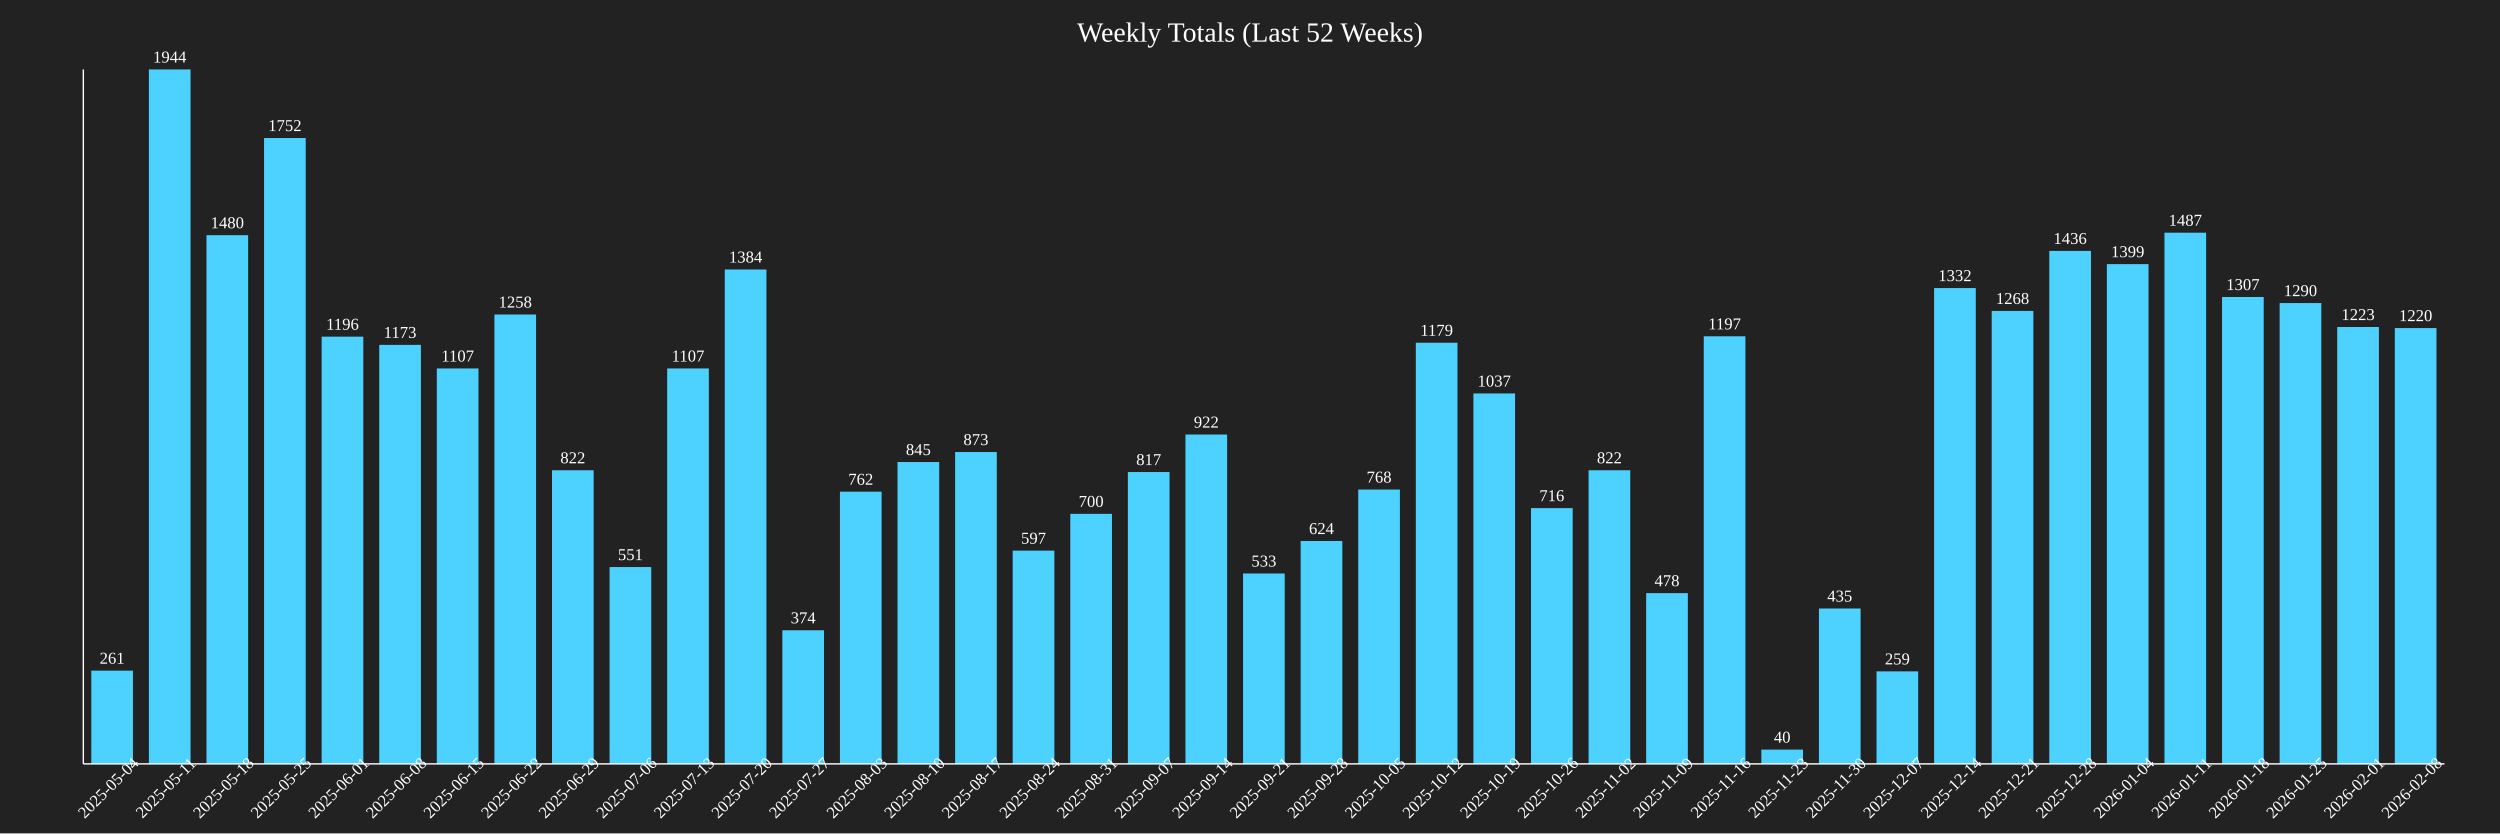
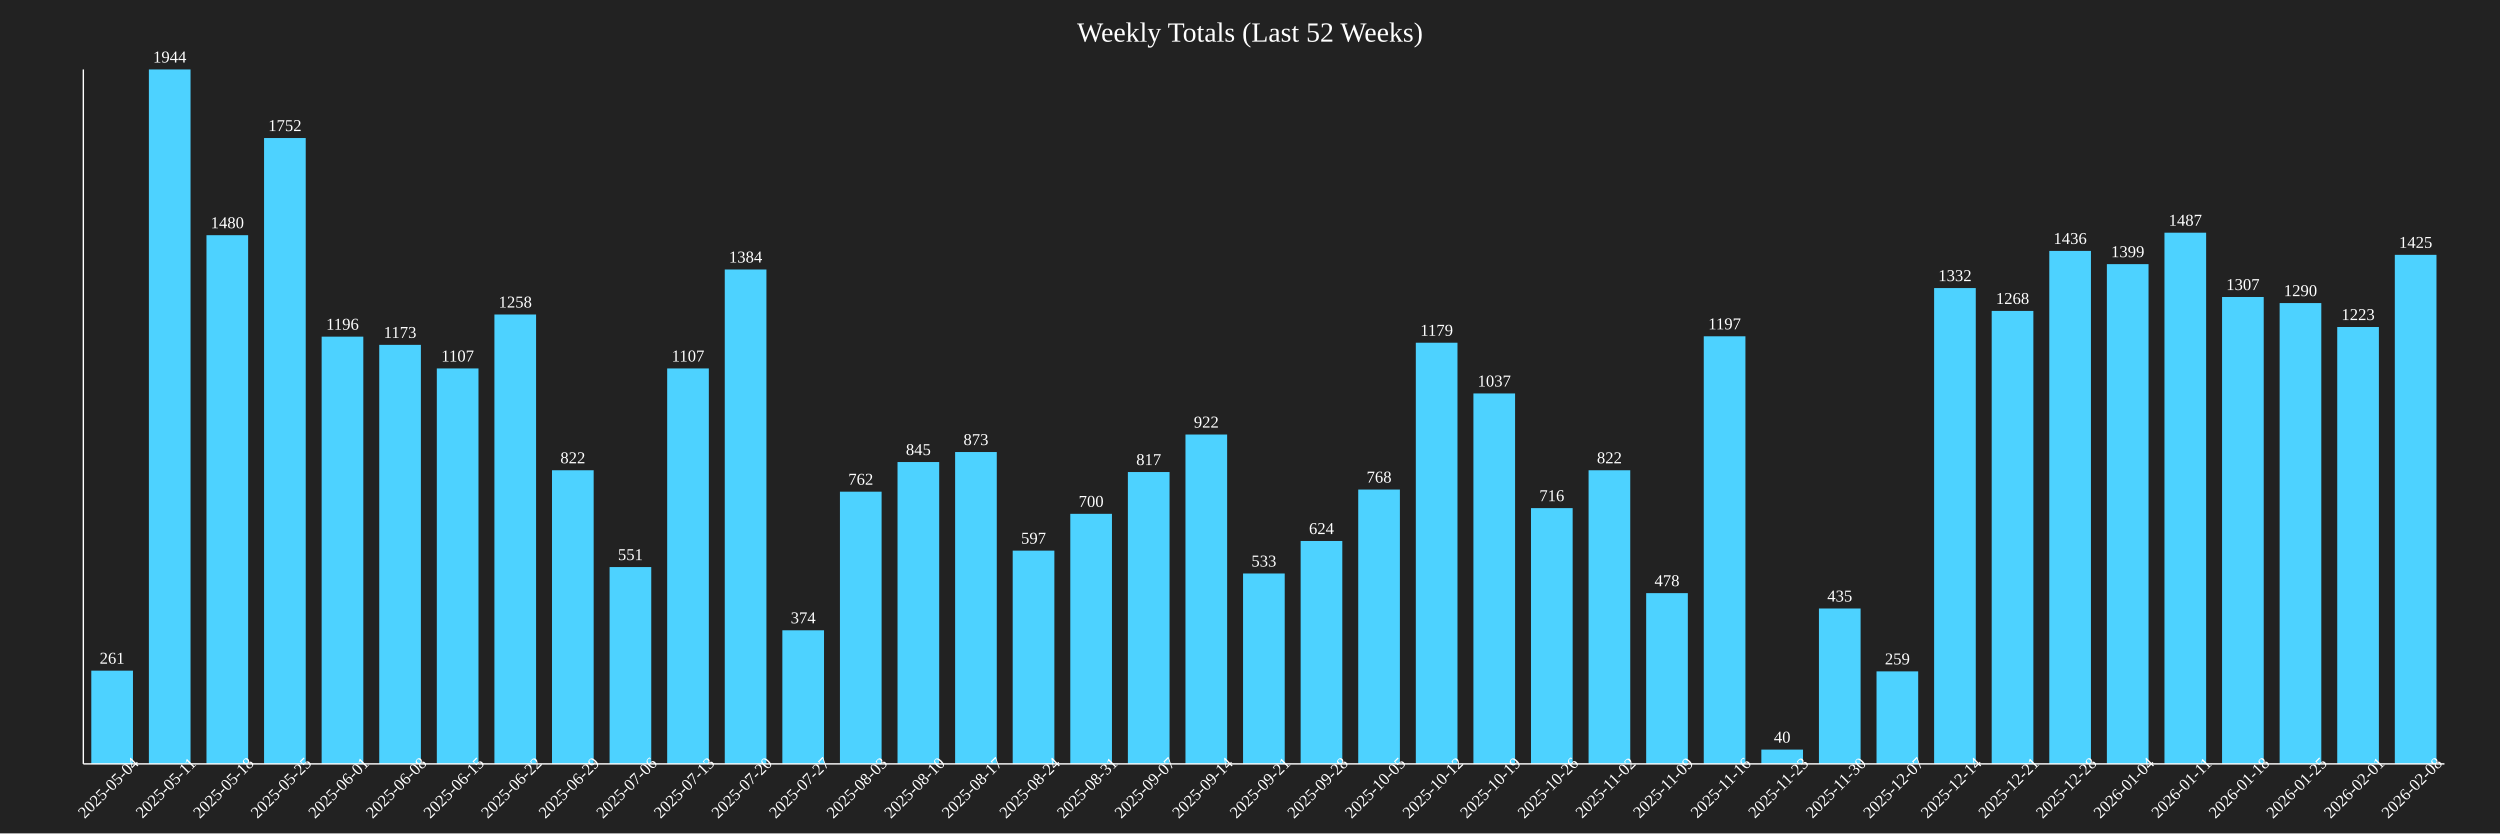
<svg xmlns="http://www.w3.org/2000/svg" baseProfile="full" height="600" version="1.1" width="1800">
  <defs />
  <rect fill="#222222" height="100%" width="100%" x="0" y="0" />
  <text fill="white" font-size="20" text-anchor="middle" x="900.0" y="30">Weekly Totals (Last 52 Weeks)</text>
  <rect fill="#4DD2FF" height="67.13" width="30" x="65.732" y="482.87" />
  <text fill="white" font-size="12" text-anchor="middle" x="80.732" y="477.87">261</text>
  <text fill="white" font-size="12" text-anchor="middle" transform="rotate(-45,80.73171,570)" x="80.732" y="570">2025-05-04</text>
  <rect fill="#4DD2FF" height="500.0" width="30" x="107.195" y="50.0" />
  <text fill="white" font-size="12" text-anchor="middle" x="122.195" y="45.0">1944</text>
  <text fill="white" font-size="12" text-anchor="middle" transform="rotate(-45,122.1951,570)" x="122.195" y="570">2025-05-11</text>
  <rect fill="#4DD2FF" height="380.658" width="30" x="148.659" y="169.342" />
  <text fill="white" font-size="12" text-anchor="middle" x="163.659" y="164.342">1480</text>
  <text fill="white" font-size="12" text-anchor="middle" transform="rotate(-45,163.6585,570)" x="163.659" y="570">2025-05-18</text>
  <rect fill="#4DD2FF" height="450.617" width="30" x="190.122" y="99.383" />
  <text fill="white" font-size="12" text-anchor="middle" x="205.122" y="94.383">1752</text>
  <text fill="white" font-size="12" text-anchor="middle" transform="rotate(-45,205.122,570)" x="205.122" y="570">2025-05-25</text>
  <rect fill="#4DD2FF" height="307.613" width="30" x="231.585" y="242.387" />
  <text fill="white" font-size="12" text-anchor="middle" x="246.585" y="237.387">1196</text>
  <text fill="white" font-size="12" text-anchor="middle" transform="rotate(-45,246.5854,570)" x="246.585" y="570">2025-06-01</text>
  <rect fill="#4DD2FF" height="301.698" width="30" x="273.049" y="248.302" />
  <text fill="white" font-size="12" text-anchor="middle" x="288.049" y="243.302">1173</text>
  <text fill="white" font-size="12" text-anchor="middle" transform="rotate(-45,288.0488,570)" x="288.049" y="570">2025-06-08</text>
  <rect fill="#4DD2FF" height="284.722" width="30" x="314.512" y="265.278" />
  <text fill="white" font-size="12" text-anchor="middle" x="329.512" y="260.278">1107</text>
  <text fill="white" font-size="12" text-anchor="middle" transform="rotate(-45,329.5122,570)" x="329.512" y="570">2025-06-15</text>
  <rect fill="#4DD2FF" height="323.56" width="30" x="355.976" y="226.44" />
  <text fill="white" font-size="12" text-anchor="middle" x="370.976" y="221.44">1258</text>
  <text fill="white" font-size="12" text-anchor="middle" transform="rotate(-45,370.9756,570)" x="370.976" y="570">2025-06-22</text>
  <rect fill="#4DD2FF" height="211.42" width="30" x="397.439" y="338.58" />
  <text fill="white" font-size="12" text-anchor="middle" x="412.439" y="333.58">822</text>
  <text fill="white" font-size="12" text-anchor="middle" transform="rotate(-45,412.439,570)" x="412.439" y="570">2025-06-29</text>
  <rect fill="#4DD2FF" height="141.718" width="30" x="438.902" y="408.282" />
  <text fill="white" font-size="12" text-anchor="middle" x="453.902" y="403.282">551</text>
  <text fill="white" font-size="12" text-anchor="middle" transform="rotate(-45,453.9024,570)" x="453.902" y="570">2025-07-06</text>
  <rect fill="#4DD2FF" height="284.722" width="30" x="480.366" y="265.278" />
  <text fill="white" font-size="12" text-anchor="middle" x="495.366" y="260.278">1107</text>
  <text fill="white" font-size="12" text-anchor="middle" transform="rotate(-45,495.3659,570)" x="495.366" y="570">2025-07-13</text>
  <rect fill="#4DD2FF" height="355.967" width="30" x="521.829" y="194.033" />
  <text fill="white" font-size="12" text-anchor="middle" x="536.829" y="189.033">1384</text>
  <text fill="white" font-size="12" text-anchor="middle" transform="rotate(-45,536.8293,570)" x="536.829" y="570">2025-07-20</text>
  <rect fill="#4DD2FF" height="96.193" width="30" x="563.293" y="453.807" />
  <text fill="white" font-size="12" text-anchor="middle" x="578.293" y="448.807">374</text>
  <text fill="white" font-size="12" text-anchor="middle" transform="rotate(-45,578.2927,570)" x="578.293" y="570">2025-07-27</text>
  <rect fill="#4DD2FF" height="195.988" width="30" x="604.756" y="354.012" />
  <text fill="white" font-size="12" text-anchor="middle" x="619.756" y="349.012">762</text>
  <text fill="white" font-size="12" text-anchor="middle" transform="rotate(-45,619.7561,570)" x="619.756" y="570">2025-08-03</text>
  <rect fill="#4DD2FF" height="217.335" width="30" x="646.22" y="332.665" />
  <text fill="white" font-size="12" text-anchor="middle" x="661.22" y="327.665">845</text>
  <text fill="white" font-size="12" text-anchor="middle" transform="rotate(-45,661.2195,570)" x="661.22" y="570">2025-08-10</text>
  <rect fill="#4DD2FF" height="224.537" width="30" x="687.683" y="325.463" />
  <text fill="white" font-size="12" text-anchor="middle" x="702.683" y="320.463">873</text>
  <text fill="white" font-size="12" text-anchor="middle" transform="rotate(-45,702.6829,570)" x="702.683" y="570">2025-08-17</text>
  <rect fill="#4DD2FF" height="153.549" width="30" x="729.146" y="396.451" />
  <text fill="white" font-size="12" text-anchor="middle" x="744.146" y="391.451">597</text>
  <text fill="white" font-size="12" text-anchor="middle" transform="rotate(-45,744.1463,570)" x="744.146" y="570">2025-08-24</text>
  <rect fill="#4DD2FF" height="180.041" width="30" x="770.61" y="369.959" />
  <text fill="white" font-size="12" text-anchor="middle" x="785.61" y="364.959">700</text>
  <text fill="white" font-size="12" text-anchor="middle" transform="rotate(-45,785.6098,570)" x="785.61" y="570">2025-08-31</text>
  <rect fill="#4DD2FF" height="210.134" width="30" x="812.073" y="339.866" />
  <text fill="white" font-size="12" text-anchor="middle" x="827.073" y="334.866">817</text>
  <text fill="white" font-size="12" text-anchor="middle" transform="rotate(-45,827.0732,570)" x="827.073" y="570">2025-09-07</text>
  <rect fill="#4DD2FF" height="237.14" width="30" x="853.537" y="312.86" />
  <text fill="white" font-size="12" text-anchor="middle" x="868.537" y="307.86">922</text>
  <text fill="white" font-size="12" text-anchor="middle" transform="rotate(-45,868.5366,570)" x="868.537" y="570">2025-09-14</text>
  <rect fill="#4DD2FF" height="137.088" width="30" x="895.0" y="412.912" />
  <text fill="white" font-size="12" text-anchor="middle" x="910.0" y="407.912">533</text>
  <text fill="white" font-size="12" text-anchor="middle" transform="rotate(-45,910.0,570)" x="910.0" y="570">2025-09-21</text>
  <rect fill="#4DD2FF" height="160.494" width="30" x="936.463" y="389.506" />
  <text fill="white" font-size="12" text-anchor="middle" x="951.463" y="384.506">624</text>
  <text fill="white" font-size="12" text-anchor="middle" transform="rotate(-45,951.4634,570)" x="951.463" y="570">2025-09-28</text>
  <rect fill="#4DD2FF" height="197.531" width="30" x="977.927" y="352.469" />
  <text fill="white" font-size="12" text-anchor="middle" x="992.927" y="347.469">768</text>
  <text fill="white" font-size="12" text-anchor="middle" transform="rotate(-45,992.9268,570)" x="992.927" y="570">2025-10-05</text>
  <rect fill="#4DD2FF" height="303.241" width="30" x="1019.39" y="246.759" />
  <text fill="white" font-size="12" text-anchor="middle" x="1034.39" y="241.759">1179</text>
  <text fill="white" font-size="12" text-anchor="middle" transform="rotate(-45,1034.39,570)" x="1034.39" y="570">2025-10-12</text>
  <rect fill="#4DD2FF" height="266.718" width="30" x="1060.854" y="283.282" />
  <text fill="white" font-size="12" text-anchor="middle" x="1075.854" y="278.282">1037</text>
  <text fill="white" font-size="12" text-anchor="middle" transform="rotate(-45,1075.854,570)" x="1075.854" y="570">2025-10-19</text>
  <rect fill="#4DD2FF" height="184.156" width="30" x="1102.317" y="365.844" />
  <text fill="white" font-size="12" text-anchor="middle" x="1117.317" y="360.844">716</text>
  <text fill="white" font-size="12" text-anchor="middle" transform="rotate(-45,1117.317,570)" x="1117.317" y="570">2025-10-26</text>
  <rect fill="#4DD2FF" height="211.42" width="30" x="1143.78" y="338.58" />
  <text fill="white" font-size="12" text-anchor="middle" x="1158.78" y="333.58">822</text>
  <text fill="white" font-size="12" text-anchor="middle" transform="rotate(-45,1158.78,570)" x="1158.78" y="570">2025-11-02</text>
  <rect fill="#4DD2FF" height="122.942" width="30" x="1185.244" y="427.058" />
  <text fill="white" font-size="12" text-anchor="middle" x="1200.244" y="422.058">478</text>
  <text fill="white" font-size="12" text-anchor="middle" transform="rotate(-45,1200.244,570)" x="1200.244" y="570">2025-11-09</text>
  <rect fill="#4DD2FF" height="307.87" width="30" x="1226.707" y="242.13" />
  <text fill="white" font-size="12" text-anchor="middle" x="1241.707" y="237.13">1197</text>
  <text fill="white" font-size="12" text-anchor="middle" transform="rotate(-45,1241.707,570)" x="1241.707" y="570">2025-11-16</text>
  <rect fill="#4DD2FF" height="10.288" width="30" x="1268.171" y="539.712" />
  <text fill="white" font-size="12" text-anchor="middle" x="1283.171" y="534.712">40</text>
  <text fill="white" font-size="12" text-anchor="middle" transform="rotate(-45,1283.171,570)" x="1283.171" y="570">2025-11-23</text>
  <rect fill="#4DD2FF" height="111.883" width="30" x="1309.634" y="438.117" />
  <text fill="white" font-size="12" text-anchor="middle" x="1324.634" y="433.117">435</text>
  <text fill="white" font-size="12" text-anchor="middle" transform="rotate(-45,1324.634,570)" x="1324.634" y="570">2025-11-30</text>
  <rect fill="#4DD2FF" height="66.615" width="30" x="1351.098" y="483.385" />
  <text fill="white" font-size="12" text-anchor="middle" x="1366.098" y="478.385">259</text>
  <text fill="white" font-size="12" text-anchor="middle" transform="rotate(-45,1366.098,570)" x="1366.098" y="570">2025-12-07</text>
  <rect fill="#4DD2FF" height="342.593" width="30" x="1392.561" y="207.407" />
  <text fill="white" font-size="12" text-anchor="middle" x="1407.561" y="202.407">1332</text>
  <text fill="white" font-size="12" text-anchor="middle" transform="rotate(-45,1407.561,570)" x="1407.561" y="570">2025-12-14</text>
  <rect fill="#4DD2FF" height="326.132" width="30" x="1434.024" y="223.868" />
  <text fill="white" font-size="12" text-anchor="middle" x="1449.024" y="218.868">1268</text>
  <text fill="white" font-size="12" text-anchor="middle" transform="rotate(-45,1449.024,570)" x="1449.024" y="570">2025-12-21</text>
  <rect fill="#4DD2FF" height="369.342" width="30" x="1475.488" y="180.658" />
  <text fill="white" font-size="12" text-anchor="middle" x="1490.488" y="175.658">1436</text>
  <text fill="white" font-size="12" text-anchor="middle" transform="rotate(-45,1490.488,570)" x="1490.488" y="570">2025-12-28</text>
  <rect fill="#4DD2FF" height="359.825" width="30" x="1516.951" y="190.175" />
  <text fill="white" font-size="12" text-anchor="middle" x="1531.951" y="185.175">1399</text>
  <text fill="white" font-size="12" text-anchor="middle" transform="rotate(-45,1531.951,570)" x="1531.951" y="570">2026-01-04</text>
  <rect fill="#4DD2FF" height="382.459" width="30" x="1558.415" y="167.541" />
  <text fill="white" font-size="12" text-anchor="middle" x="1573.415" y="162.541">1487</text>
  <text fill="white" font-size="12" text-anchor="middle" transform="rotate(-45,1573.415,570)" x="1573.415" y="570">2026-01-11</text>
  <rect fill="#4DD2FF" height="336.163" width="30" x="1599.878" y="213.837" />
  <text fill="white" font-size="12" text-anchor="middle" x="1614.878" y="208.837">1307</text>
  <text fill="white" font-size="12" text-anchor="middle" transform="rotate(-45,1614.878,570)" x="1614.878" y="570">2026-01-18</text>
  <rect fill="#4DD2FF" height="331.79" width="30" x="1641.341" y="218.21" />
  <text fill="white" font-size="12" text-anchor="middle" x="1656.341" y="213.21">1290</text>
  <text fill="white" font-size="12" text-anchor="middle" transform="rotate(-45,1656.341,570)" x="1656.341" y="570">2026-01-25</text>
  <rect fill="#4DD2FF" height="314.558" width="30" x="1682.805" y="235.442" />
  <text fill="white" font-size="12" text-anchor="middle" x="1697.805" y="230.442">1223</text>
  <text fill="white" font-size="12" text-anchor="middle" transform="rotate(-45,1697.805,570)" x="1697.805" y="570">2026-02-01</text>
-   <rect fill="#4DD2FF" height="313.786" width="30" x="1724.268" y="236.214" />
-   <text fill="white" font-size="12" text-anchor="middle" x="1739.268" y="231.214">1220</text>
+   <rect fill="#4DD2FF" height="366.512" width="30" x="1724.268" y="183.488" />
+   <text fill="white" font-size="12" text-anchor="middle" x="1739.268" y="178.488">1425</text>
  <text fill="white" font-size="12" text-anchor="middle" transform="rotate(-45,1739.268,570)" x="1739.268" y="570">2026-02-08</text>
  <line stroke="white" x1="60" x2="60" y1="50" y2="550" />
  <line stroke="white" x1="60" x2="1760" y1="550" y2="550" />
</svg>
